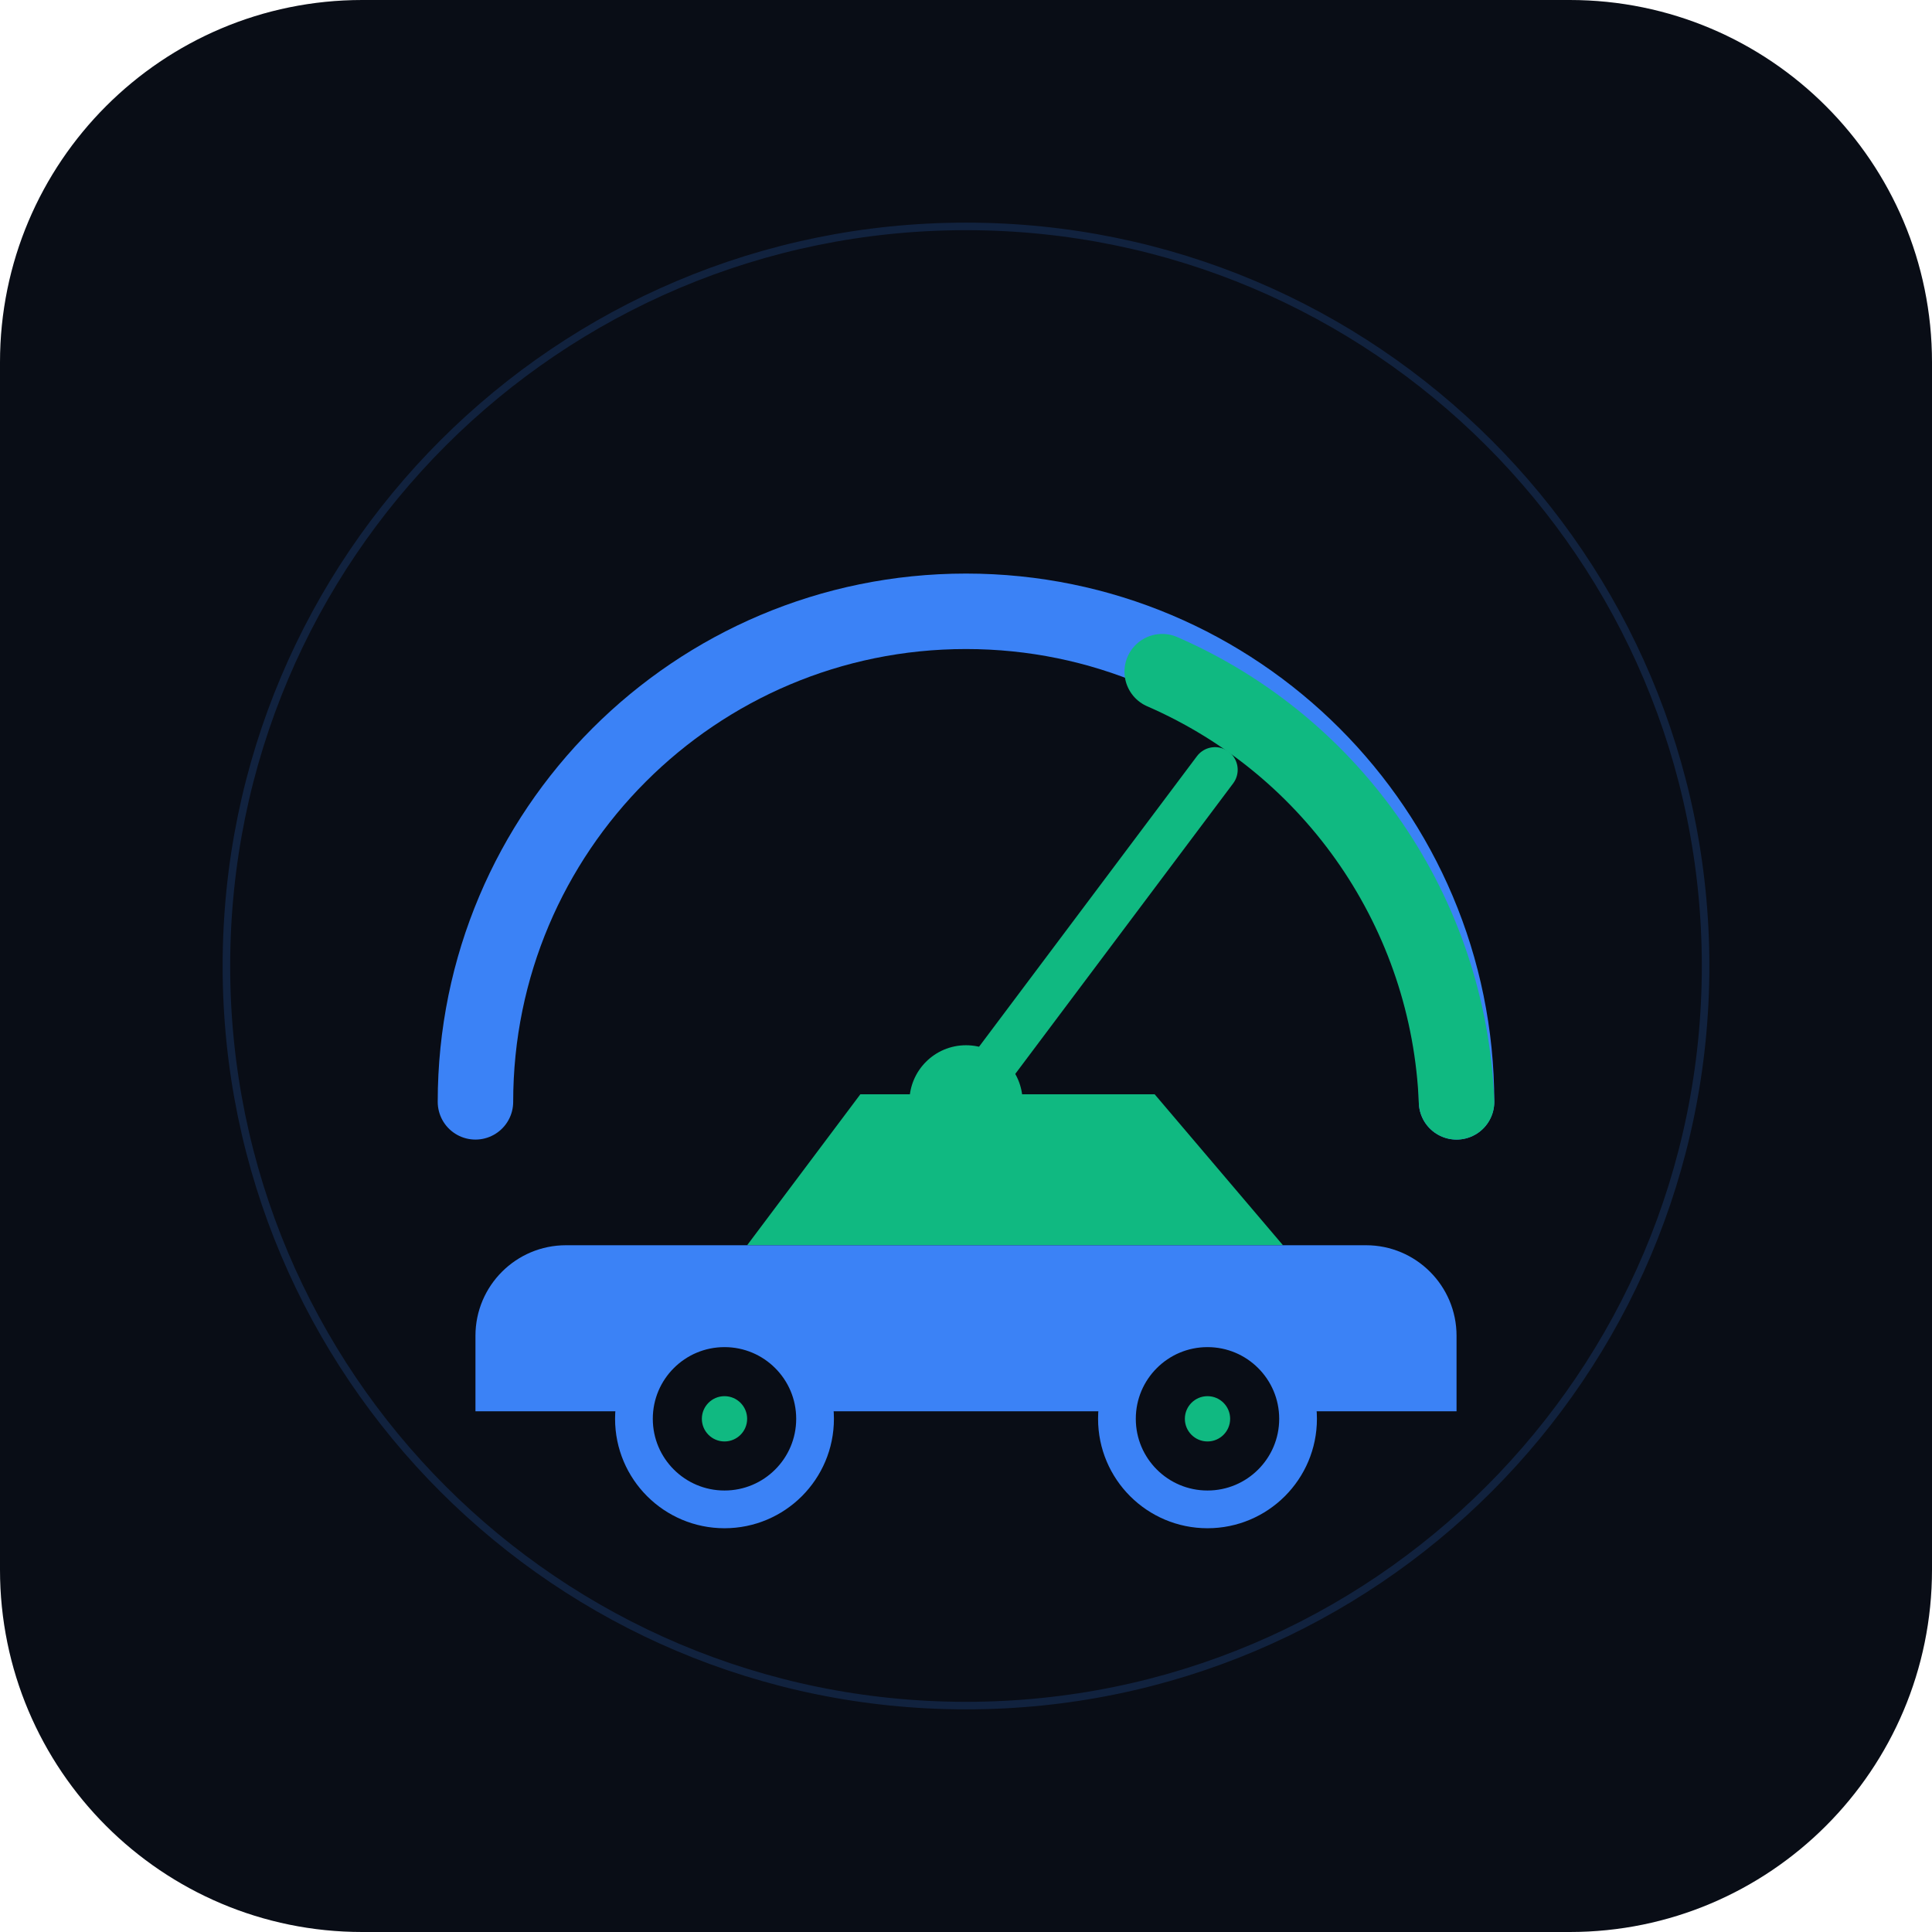
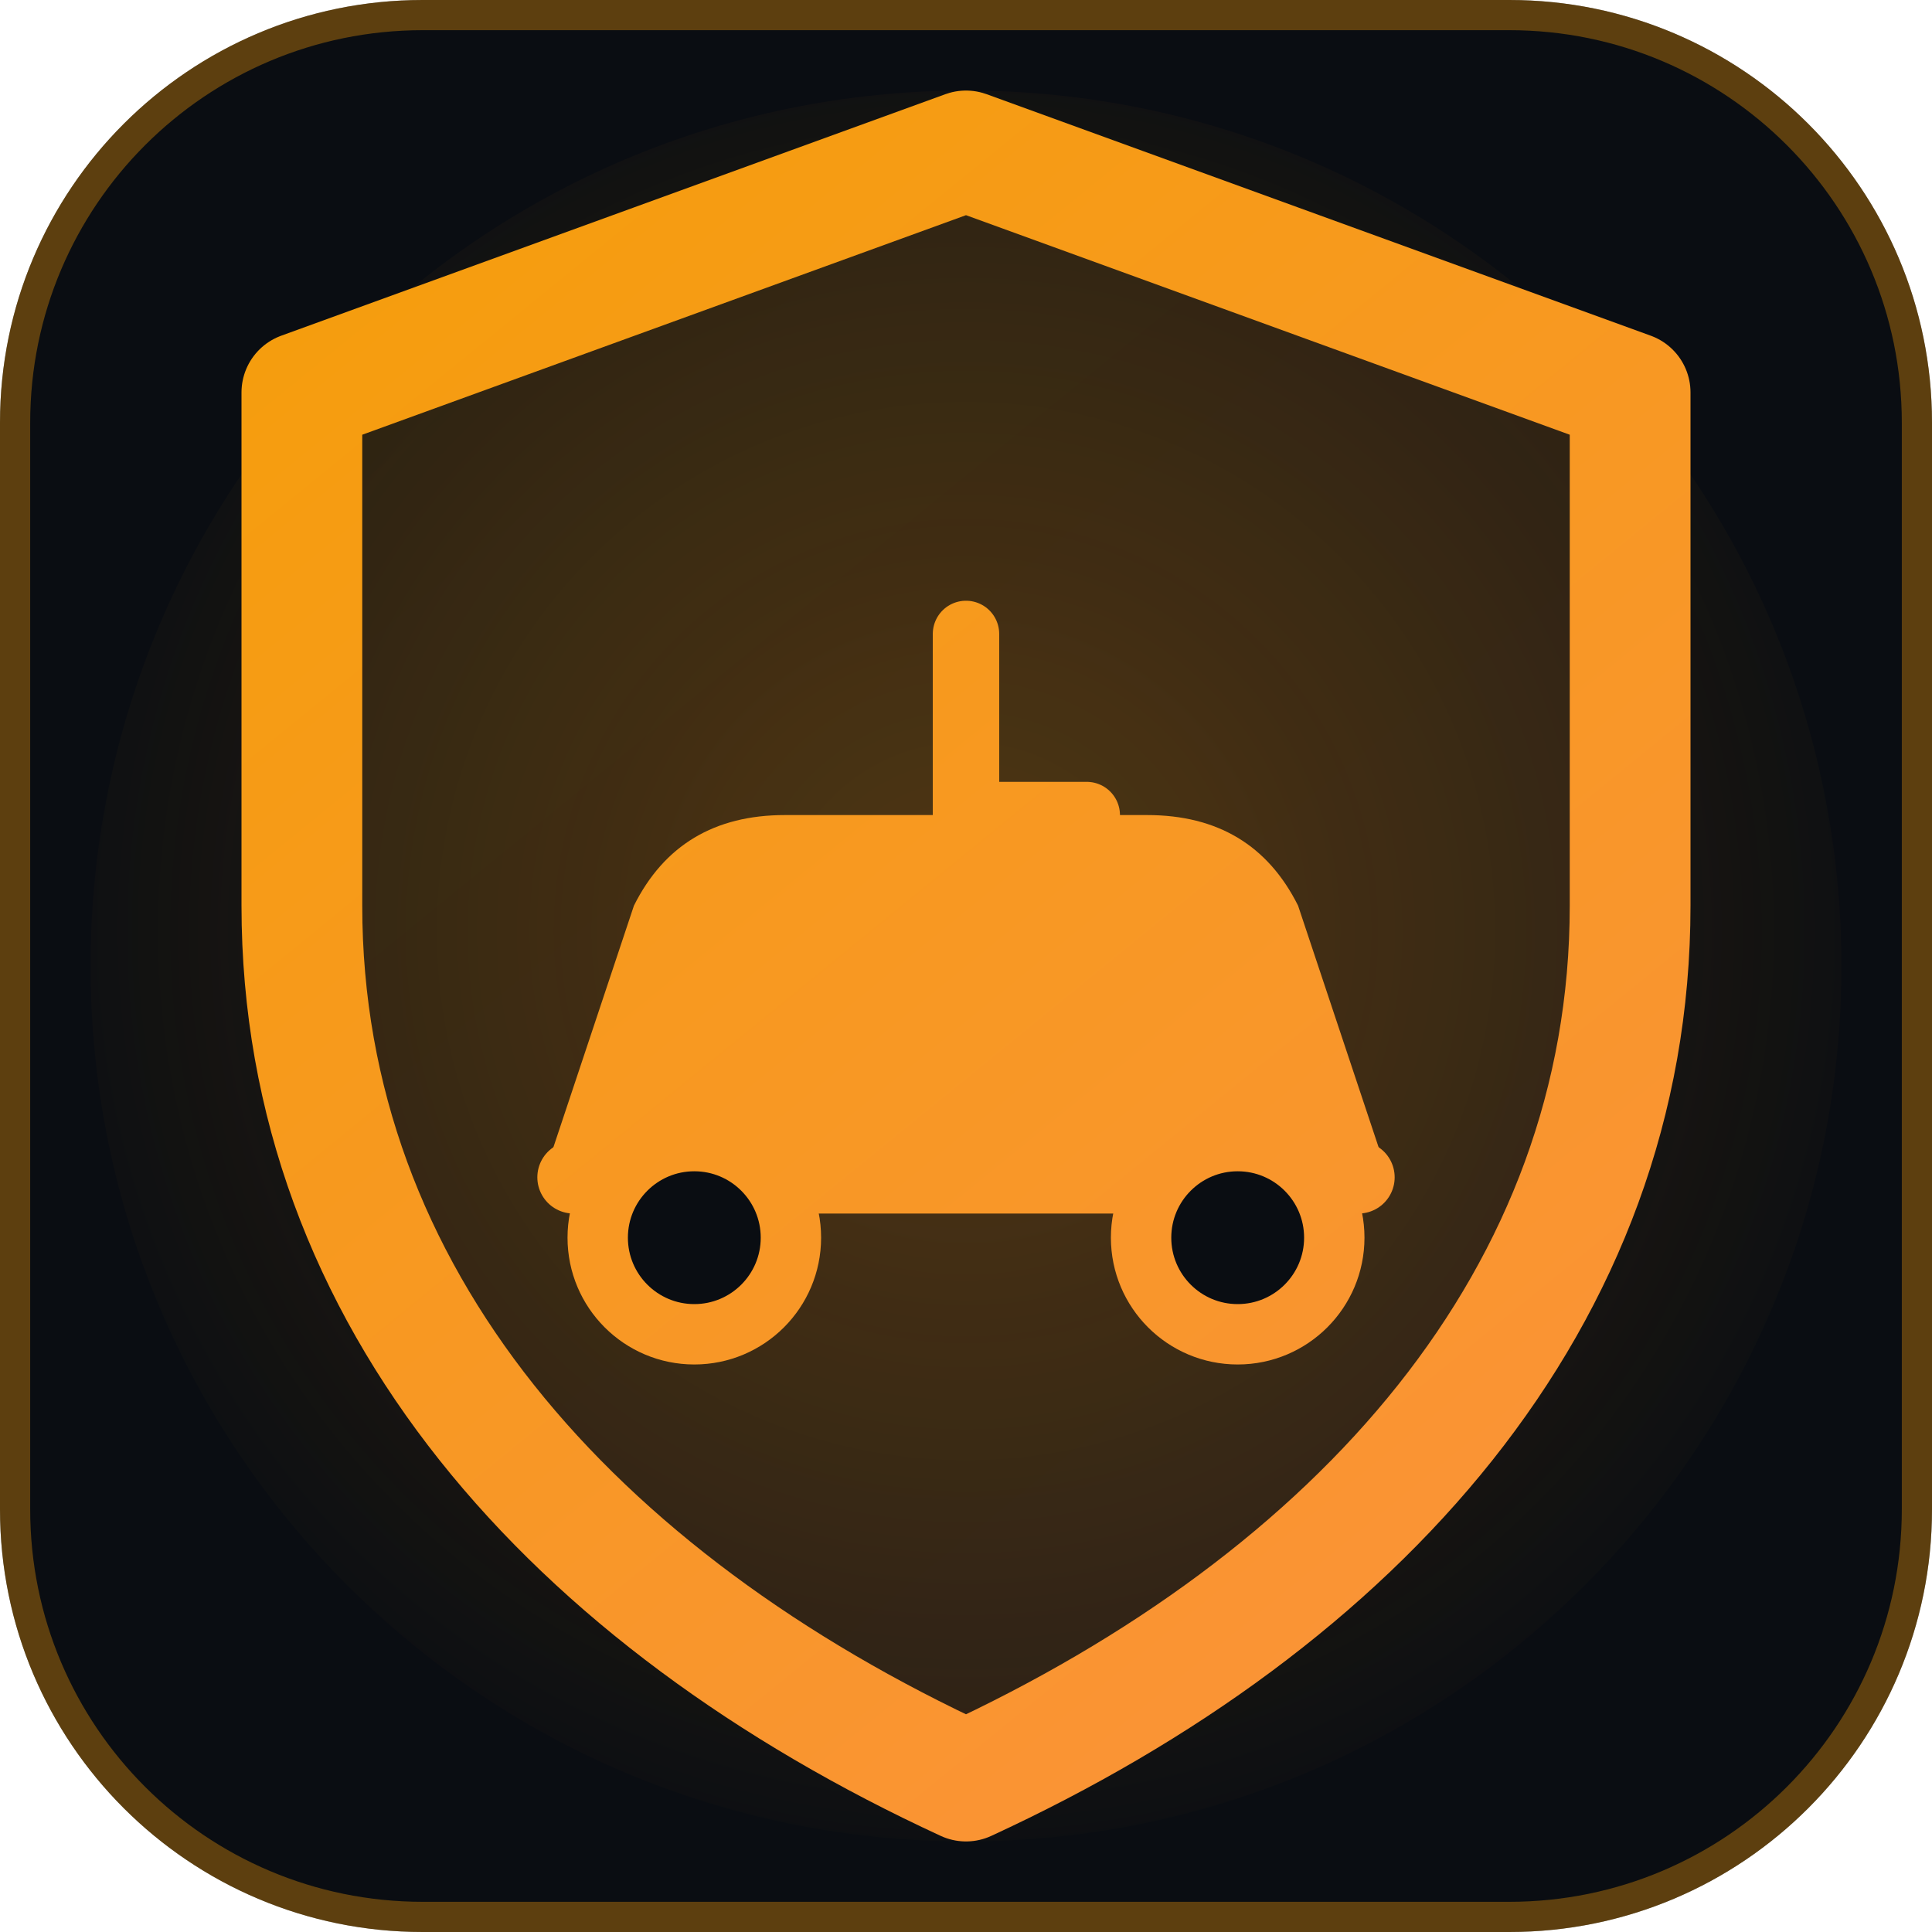
- <svg xmlns="http://www.w3.org/2000/svg" viewBox="0 0 512 512" role="img" aria-label="AutoCare">
-   <rect width="512" height="512" rx="96" fill="#090D16" />
-   <circle cx="256" cy="256" r="196" fill="none" stroke="#3B82F6" stroke-opacity=".18" stroke-width="2" />
-   <path d="M126 292 A130 130 0 0 1 386 292" fill="none" stroke="#3B82F6" stroke-width="20" stroke-linecap="round" />
-   <path d="M308 178 A130 130 0 0 1 386 292" fill="none" stroke="#10B981" stroke-width="20" stroke-linecap="round" />
-   <path d="M256 292 L322 204" fill="none" stroke="#10B981" stroke-width="12" stroke-linecap="round" />
-   <circle cx="256" cy="292" r="15" fill="#10B981" />
-   <path d="M198 330 L228 290 H306 L340 330 Z" fill="#10B981" />
-   <path d="M150 330 H362 A24 24 0 0 1 386 354 V374 H126 V354 A24 24 0 0 1 150 330 Z" fill="#3B82F6" />
-   <circle cx="192" cy="376" r="24" fill="#090D16" stroke="#3B82F6" stroke-width="10" />
-   <circle cx="320" cy="376" r="24" fill="#090D16" stroke="#3B82F6" stroke-width="10" />
-   <circle cx="192" cy="376" r="6" fill="#10B981" />
-   <circle cx="320" cy="376" r="6" fill="#10B981" />
+ <svg xmlns="http://www.w3.org/2000/svg" viewBox="0 0 64 64" role="img" aria-label="AutoCare">
+   <defs>
+     <linearGradient id="acMark" x1="10" y1="5" x2="54" y2="59" gradientUnits="userSpaceOnUse">
+       <stop stop-color="#F59E0B" />
+       <stop offset="1" stop-color="#FB923C" />
+     </linearGradient>
+     <radialGradient id="acGlow" cx="50%" cy="48%" r="56%">
+       <stop stop-color="#F59E0B" stop-opacity=".20" />
+       <stop offset="1" stop-color="#F59E0B" stop-opacity="0" />
+     </radialGradient>
+   </defs>
+   <rect width="64" height="64" rx="14" fill="#0A0D12" />
+   <rect x=".5" y=".5" width="63" height="63" rx="13.5" fill="none" stroke="#F59E0B" stroke-opacity=".35" />
+   <circle cx="32" cy="32" r="29" fill="url(#acGlow)" />
+   <path d="M32 5L54 13V30C54 43 45 53 32 59C19 53 10 43 10 30V13Z" fill="url(#acMark)" fill-opacity=".12" stroke="url(#acMark)" stroke-width="4" stroke-linejoin="round" />
+   <path d="M18 39L21 30Q22.5 27 26 27H38Q41.5 27 43 30L46 39Z" fill="url(#acMark)" />
+   <path d="M19 39h26" stroke="url(#acMark)" stroke-width="2.4" stroke-linecap="round" />
+   <circle cx="23" cy="41" r="3.2" fill="#0A0D12" stroke="url(#acMark)" stroke-width="2" />
+   <circle cx="41" cy="41" r="3.2" fill="#0A0D12" stroke="url(#acMark)" stroke-width="2" />
+   <path d="M32 21v6m0 0h4" stroke="url(#acMark)" stroke-width="2.2" stroke-linecap="round" />
</svg>
